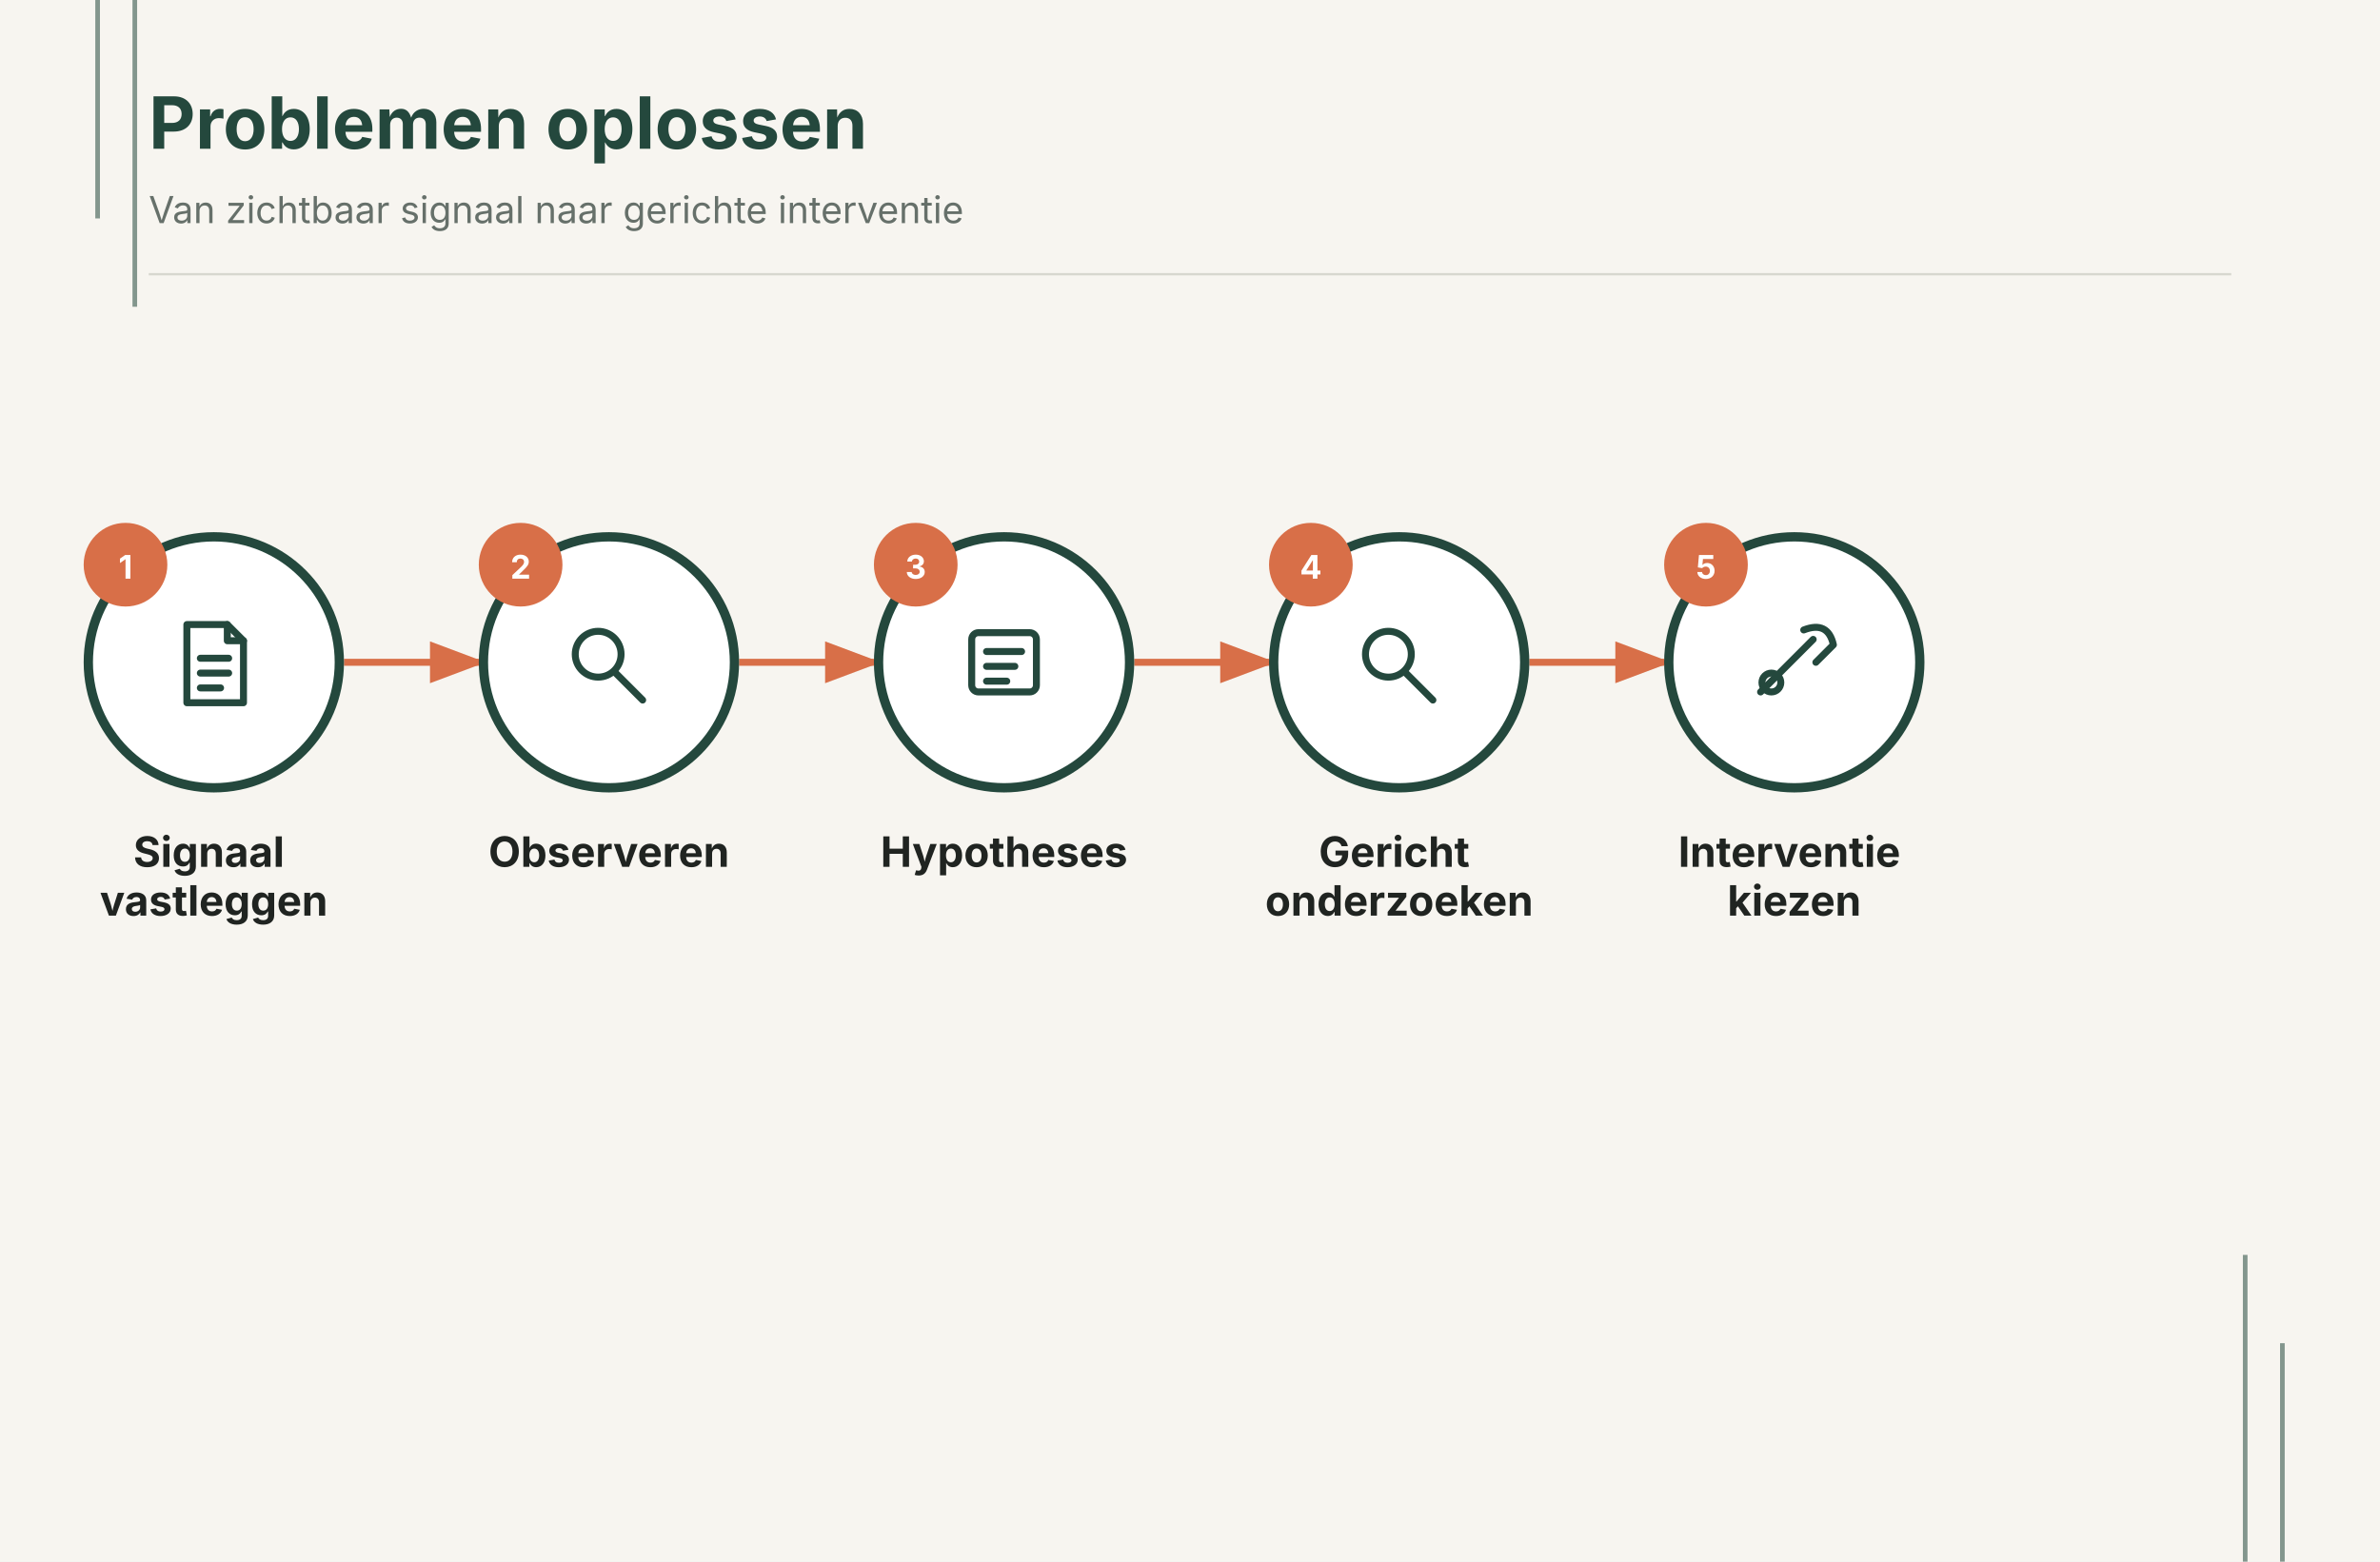
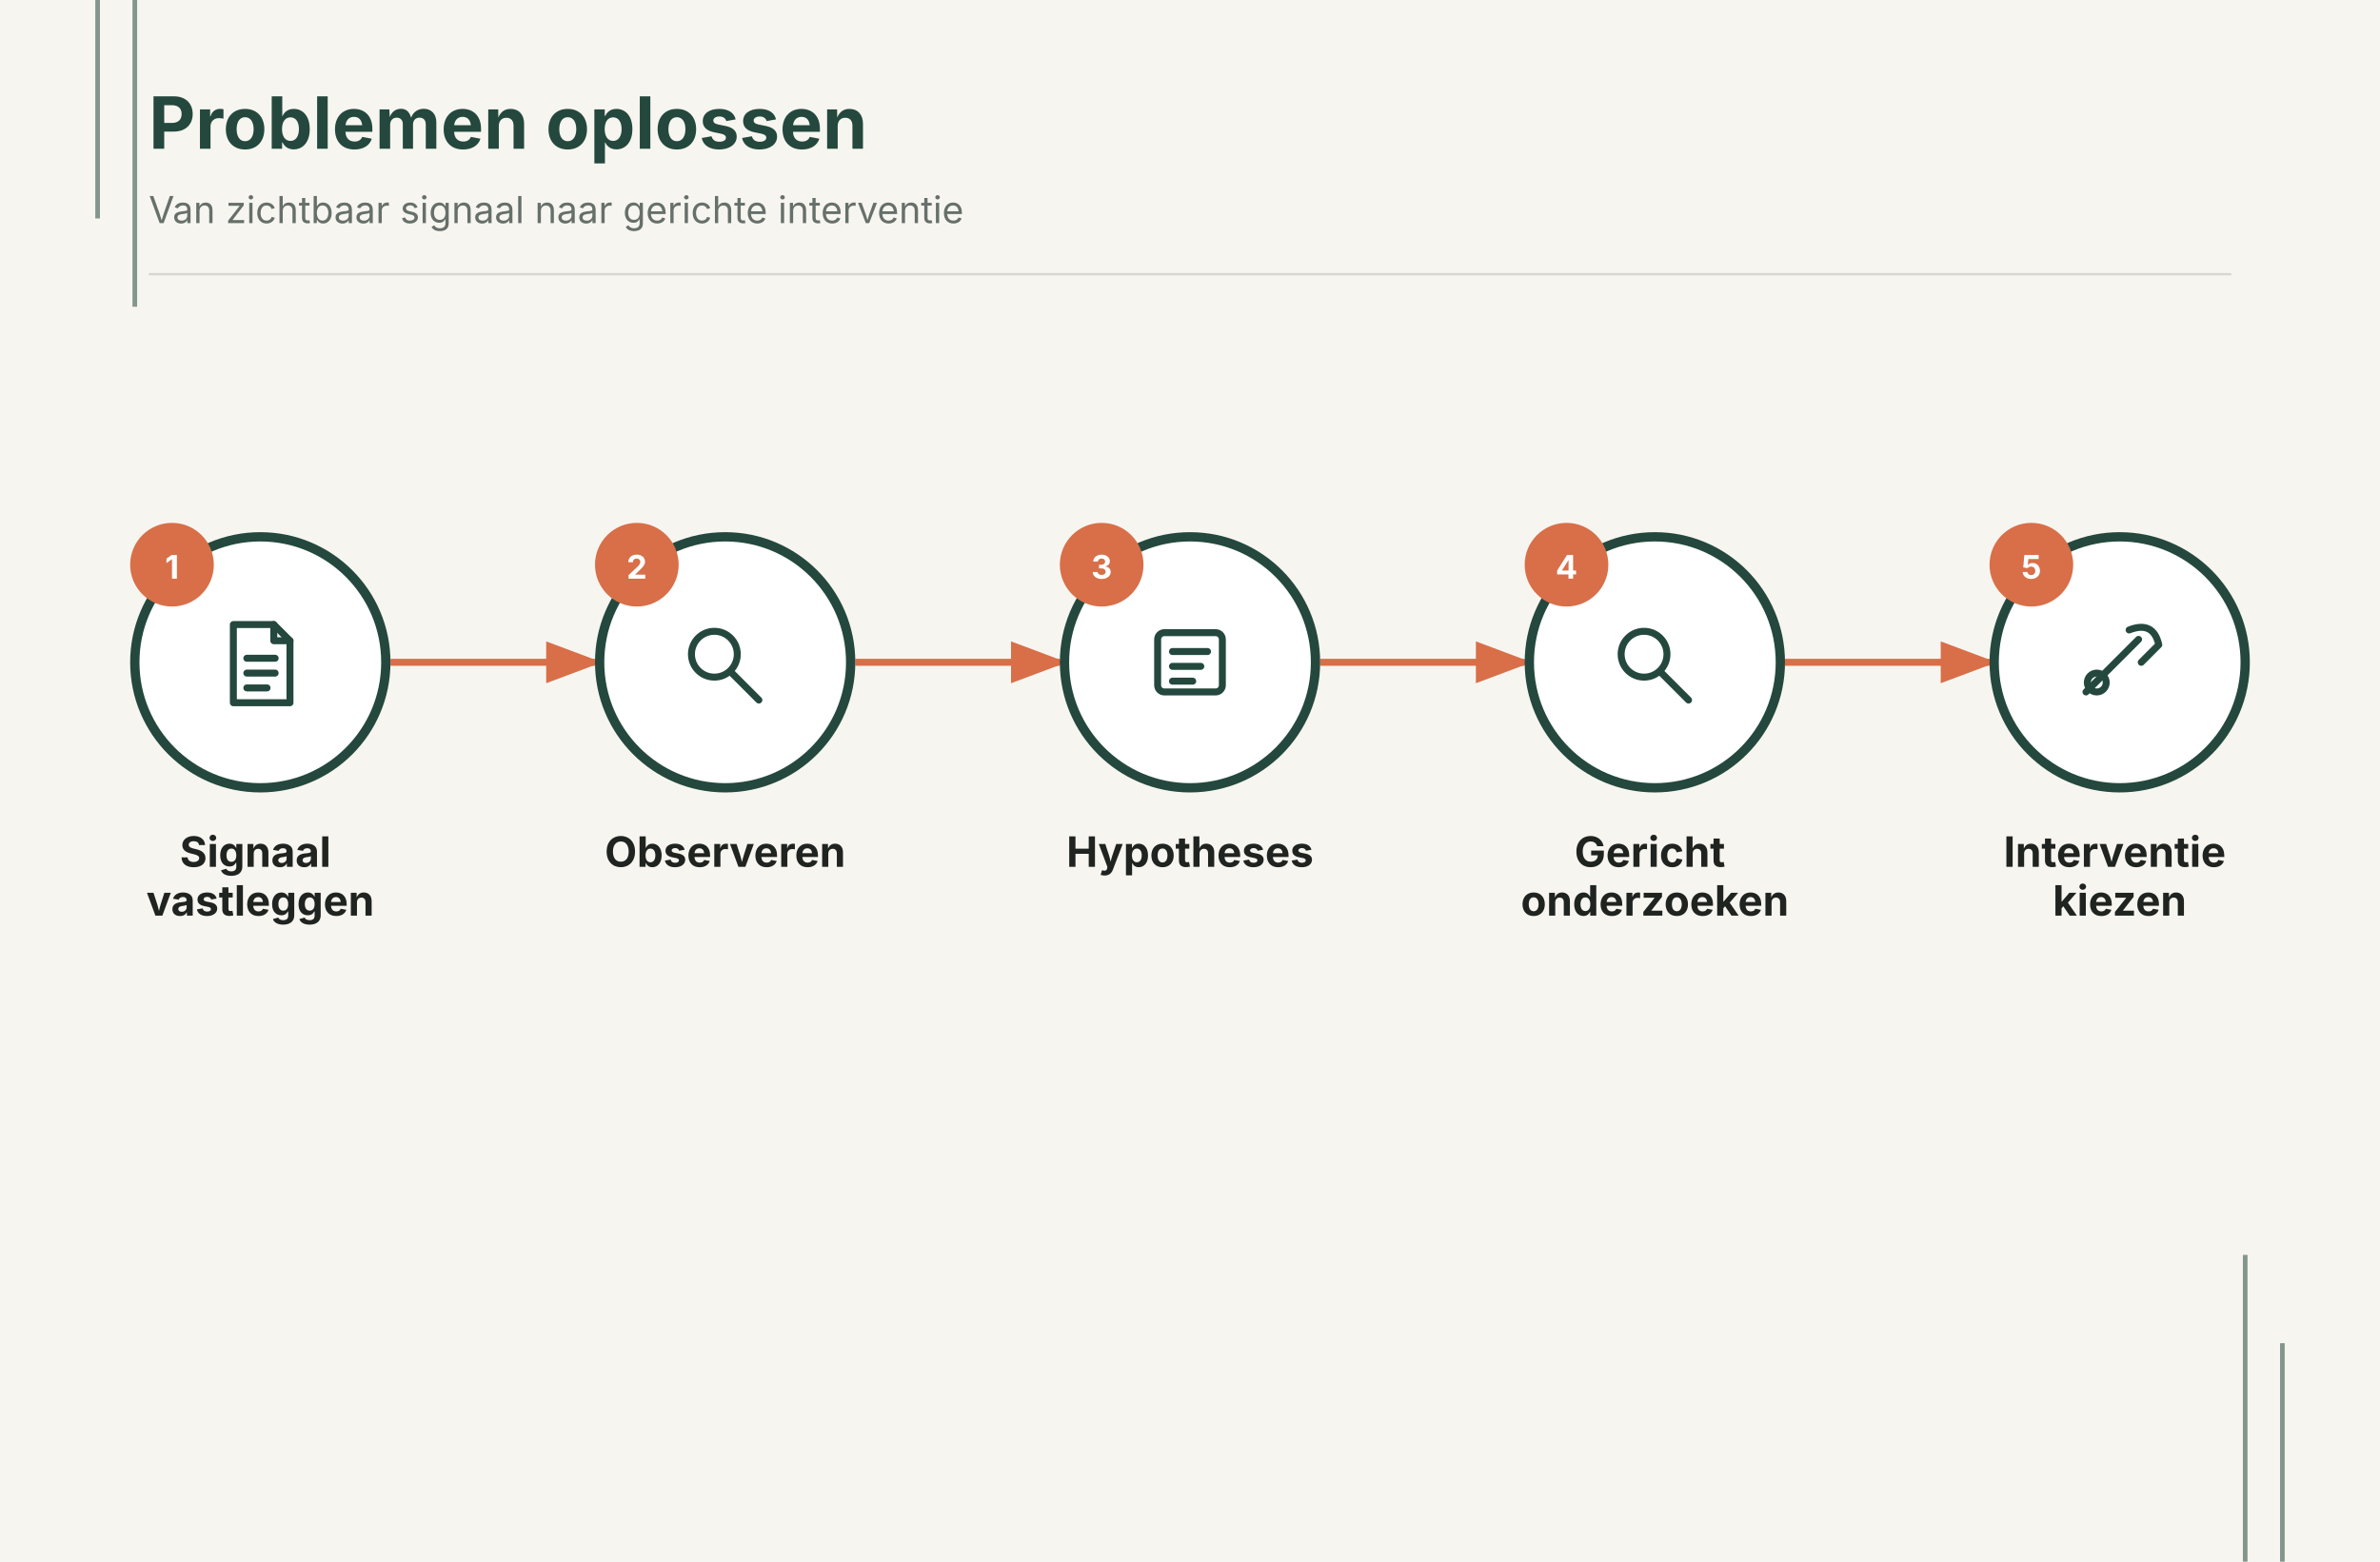
<svg xmlns="http://www.w3.org/2000/svg" width="1024" height="672" viewBox="0 0 1024 672" role="img">
  <defs>
    <marker id="a" markerWidth="8" markerHeight="8" refX="7" refY="3" orient="auto">
      <path d="M0,0 L0,6 L8,3 z" fill="#D86F48" />
    </marker>
  </defs>
  <rect width="1024" height="672" fill="#F7F5F0" />
  <path d="M42 0 V94 M58 0 V132" stroke="#24483D" stroke-width="2" opacity=".55" />
  <path d="M982 672 V578 M966 672 V540" stroke="#24483D" stroke-width="2" opacity=".55" />
  <text x="64" y="64" text-anchor="start" font-family="Inter,Arial,sans-serif" font-size="31" font-weight="700" fill="#24483D">
    <tspan x="64" dy="0">Problemen oplossen</tspan>
  </text>
  <text x="64" y="96" text-anchor="start" font-family="Inter,Arial,sans-serif" font-size="16" font-weight="400" fill="#66706A">
    <tspan x="64" dy="0">Van zichtbaar signaal naar gerichte interventie</tspan>
  </text>
  <line x1="64" y1="118" x2="960" y2="118" stroke="#D7D7CF" stroke-width="1" />
-   <path d="M 148 285 H 206" stroke="#D86F48" stroke-width="3" marker-end="url(#a)" />
-   <path d="M 318 285 H 376" stroke="#D86F48" stroke-width="3" marker-end="url(#a)" />
-   <path d="M 488 285 H 546" stroke="#D86F48" stroke-width="3" marker-end="url(#a)" />
-   <path d="M 658 285 H 716" stroke="#D86F48" stroke-width="3" marker-end="url(#a)" />
-   <circle cx="92" cy="285" r="54" fill="#FFFFFF" stroke="#24483D" stroke-width="4" />
+   <path d="M 168.0 285 H 256.0" stroke="#D86F48" stroke-width="3" marker-end="url(#a)" />
+   <path d="M 368.0 285 H 456.0" stroke="#D86F48" stroke-width="3" marker-end="url(#a)" />
+   <path d="M 568.0 285 H 656.0" stroke="#D86F48" stroke-width="3" marker-end="url(#a)" />
+   <path d="M 768.0 285 H 856.0" stroke="#D86F48" stroke-width="3" marker-end="url(#a)" />
+   <circle cx="112.0" cy="285" r="54" fill="#FFFFFF" stroke="#24483D" stroke-width="4" />
  <g stroke="#24483D" stroke-width="3" fill="none" stroke-linecap="round" stroke-linejoin="round">
-     <path d="M 80.4 268.76 H 97.8 L 104.76 275.72 V 302.4 H 80.4 Z" />
-     <path d="M 97.8 268.76 V 275.72 H 104.76" />
-     <path d="M 86.2 283.26 H 98.38 M 86.2 289.64 H 98.38 M 86.2 296.02 H 94.9" />
+     <path d="M 100.4 268.76 H 117.8 L 124.76 275.72 V 302.4 H 100.4 Z" />
+     <path d="M 117.8 268.76 V 275.72 H 124.76" />
+     <path d="M 106.2 283.26 H 118.38 M 106.2 289.64 H 118.38 M 106.2 296.02 H 114.9" />
  </g>
-   <circle cx="54" cy="243" r="18" fill="#D86F48" />
-   <text x="54" y="249" text-anchor="middle" font-family="Inter,Arial,sans-serif" font-size="14" font-weight="700" fill="#FFFFFF">
-     <tspan x="54" dy="0">1</tspan>
+   <circle cx="74.0" cy="243" r="18" fill="#D86F48" />
+   <text x="74.0" y="249" text-anchor="middle" font-family="Inter,Arial,sans-serif" font-size="14" font-weight="700" fill="#FFFFFF">
+     <tspan x="74.0" dy="0">1</tspan>
  </text>
-   <text x="92" y="373" text-anchor="middle" font-family="Inter,Arial,sans-serif" font-size="18" font-weight="700" fill="#202421">
-     <tspan x="92" dy="0">Signaal</tspan>
-     <tspan x="92" dy="21">vastleggen</tspan>
+   <text x="112.0" y="373" text-anchor="middle" font-family="Inter,Arial,sans-serif" font-size="18" font-weight="700" fill="#202421">
+     <tspan x="112.0" dy="0">Signaal</tspan>
+     <tspan x="112.0" dy="21">vastleggen</tspan>
  </text>
-   <circle cx="262" cy="285" r="54" fill="#FFFFFF" stroke="#24483D" stroke-width="4" />
+   <circle cx="312.0" cy="285" r="54" fill="#FFFFFF" stroke="#24483D" stroke-width="4" />
  <g stroke="#24483D" stroke-width="3" fill="none" stroke-linecap="round" stroke-linejoin="round">
-     <circle cx="257.36" cy="281.52" r="9.86" />
-     <path d="M 264.32 289.06 L 276.5 301.24" />
+     <circle cx="307.36" cy="281.52" r="9.86" />
+     <path d="M 314.32 289.06 L 326.5 301.24" />
  </g>
-   <circle cx="224" cy="243" r="18" fill="#D86F48" />
-   <text x="224" y="249" text-anchor="middle" font-family="Inter,Arial,sans-serif" font-size="14" font-weight="700" fill="#FFFFFF">
-     <tspan x="224" dy="0">2</tspan>
+   <circle cx="274.0" cy="243" r="18" fill="#D86F48" />
+   <text x="274.0" y="249" text-anchor="middle" font-family="Inter,Arial,sans-serif" font-size="14" font-weight="700" fill="#FFFFFF">
+     <tspan x="274.0" dy="0">2</tspan>
  </text>
-   <text x="262" y="373" text-anchor="middle" font-family="Inter,Arial,sans-serif" font-size="18" font-weight="700" fill="#202421">
-     <tspan x="262" dy="0">Observeren</tspan>
+   <text x="312.0" y="373" text-anchor="middle" font-family="Inter,Arial,sans-serif" font-size="18" font-weight="700" fill="#202421">
+     <tspan x="312.0" dy="0">Observeren</tspan>
  </text>
-   <circle cx="432" cy="285" r="54" fill="#FFFFFF" stroke="#24483D" stroke-width="4" />
+   <circle cx="512.0" cy="285" r="54" fill="#FFFFFF" stroke="#24483D" stroke-width="4" />
  <g stroke="#24483D" stroke-width="3" fill="none" stroke-linecap="round" stroke-linejoin="round">
-     <rect x="418.08" y="272.24" width="27.84" height="25.52" rx="2.9" />
-     <path d="M 424.46 280.36 H 439.54 M 424.46 286.74 H 436.64 M 424.46 293.12 H 433.16" />
+     <rect x="498.08" y="272.24" width="27.84" height="25.52" rx="2.9" />
+     <path d="M 504.46 280.36 H 519.54 M 504.46 286.74 H 516.64 M 504.46 293.12 H 513.16" />
  </g>
-   <circle cx="394" cy="243" r="18" fill="#D86F48" />
-   <text x="394" y="249" text-anchor="middle" font-family="Inter,Arial,sans-serif" font-size="14" font-weight="700" fill="#FFFFFF">
-     <tspan x="394" dy="0">3</tspan>
+   <circle cx="474.0" cy="243" r="18" fill="#D86F48" />
+   <text x="474.0" y="249" text-anchor="middle" font-family="Inter,Arial,sans-serif" font-size="14" font-weight="700" fill="#FFFFFF">
+     <tspan x="474.0" dy="0">3</tspan>
  </text>
-   <text x="432" y="373" text-anchor="middle" font-family="Inter,Arial,sans-serif" font-size="18" font-weight="700" fill="#202421">
-     <tspan x="432" dy="0">Hypotheses</tspan>
+   <text x="512.0" y="373" text-anchor="middle" font-family="Inter,Arial,sans-serif" font-size="18" font-weight="700" fill="#202421">
+     <tspan x="512.0" dy="0">Hypotheses</tspan>
  </text>
-   <circle cx="602" cy="285" r="54" fill="#FFFFFF" stroke="#24483D" stroke-width="4" />
+   <circle cx="712.0" cy="285" r="54" fill="#FFFFFF" stroke="#24483D" stroke-width="4" />
  <g stroke="#24483D" stroke-width="3" fill="none" stroke-linecap="round" stroke-linejoin="round">
-     <circle cx="597.36" cy="281.52" r="9.86" />
-     <path d="M 604.32 289.06 L 616.5 301.24" />
+     <circle cx="707.36" cy="281.52" r="9.86" />
+     <path d="M 714.32 289.06 L 726.5 301.24" />
  </g>
-   <circle cx="564" cy="243" r="18" fill="#D86F48" />
-   <text x="564" y="249" text-anchor="middle" font-family="Inter,Arial,sans-serif" font-size="14" font-weight="700" fill="#FFFFFF">
-     <tspan x="564" dy="0">4</tspan>
+   <circle cx="674.0" cy="243" r="18" fill="#D86F48" />
+   <text x="674.0" y="249" text-anchor="middle" font-family="Inter,Arial,sans-serif" font-size="14" font-weight="700" fill="#FFFFFF">
+     <tspan x="674.0" dy="0">4</tspan>
  </text>
-   <text x="602" y="373" text-anchor="middle" font-family="Inter,Arial,sans-serif" font-size="18" font-weight="700" fill="#202421">
-     <tspan x="602" dy="0">Gericht</tspan>
-     <tspan x="602" dy="21">onderzoeken</tspan>
+   <text x="712.0" y="373" text-anchor="middle" font-family="Inter,Arial,sans-serif" font-size="18" font-weight="700" fill="#202421">
+     <tspan x="712.0" dy="0">Gericht</tspan>
+     <tspan x="712.0" dy="21">onderzoeken</tspan>
  </text>
-   <circle cx="772" cy="285" r="54" fill="#FFFFFF" stroke="#24483D" stroke-width="4" />
+   <circle cx="912.0" cy="285" r="54" fill="#FFFFFF" stroke="#24483D" stroke-width="4" />
  <g stroke="#24483D" stroke-width="3" fill="none" stroke-linecap="round" stroke-linejoin="round">
-     <path d="M 757.5 297.76 L 780.12 275.14" />
-     <path d="M 776.06 271.08 Q 786.5 267.02 788.82 277.46 L 781.28 285" />
-     <circle cx="762.14" cy="293.7" r="4.06" />
+     <path d="M 897.5 297.76 L 920.12 275.14" />
+     <path d="M 916.06 271.08 Q 926.5 267.02 928.82 277.46 L 921.28 285" />
+     <circle cx="902.14" cy="293.7" r="4.06" />
  </g>
-   <circle cx="734" cy="243" r="18" fill="#D86F48" />
-   <text x="734" y="249" text-anchor="middle" font-family="Inter,Arial,sans-serif" font-size="14" font-weight="700" fill="#FFFFFF">
-     <tspan x="734" dy="0">5</tspan>
+   <circle cx="874.0" cy="243" r="18" fill="#D86F48" />
+   <text x="874.0" y="249" text-anchor="middle" font-family="Inter,Arial,sans-serif" font-size="14" font-weight="700" fill="#FFFFFF">
+     <tspan x="874.0" dy="0">5</tspan>
  </text>
-   <text x="772" y="373" text-anchor="middle" font-family="Inter,Arial,sans-serif" font-size="18" font-weight="700" fill="#202421">
-     <tspan x="772" dy="0">Interventie</tspan>
-     <tspan x="772" dy="21">kiezen</tspan>
+   <text x="912.0" y="373" text-anchor="middle" font-family="Inter,Arial,sans-serif" font-size="18" font-weight="700" fill="#202421">
+     <tspan x="912.0" dy="0">Interventie</tspan>
+     <tspan x="912.0" dy="21">kiezen</tspan>
  </text>
</svg>
